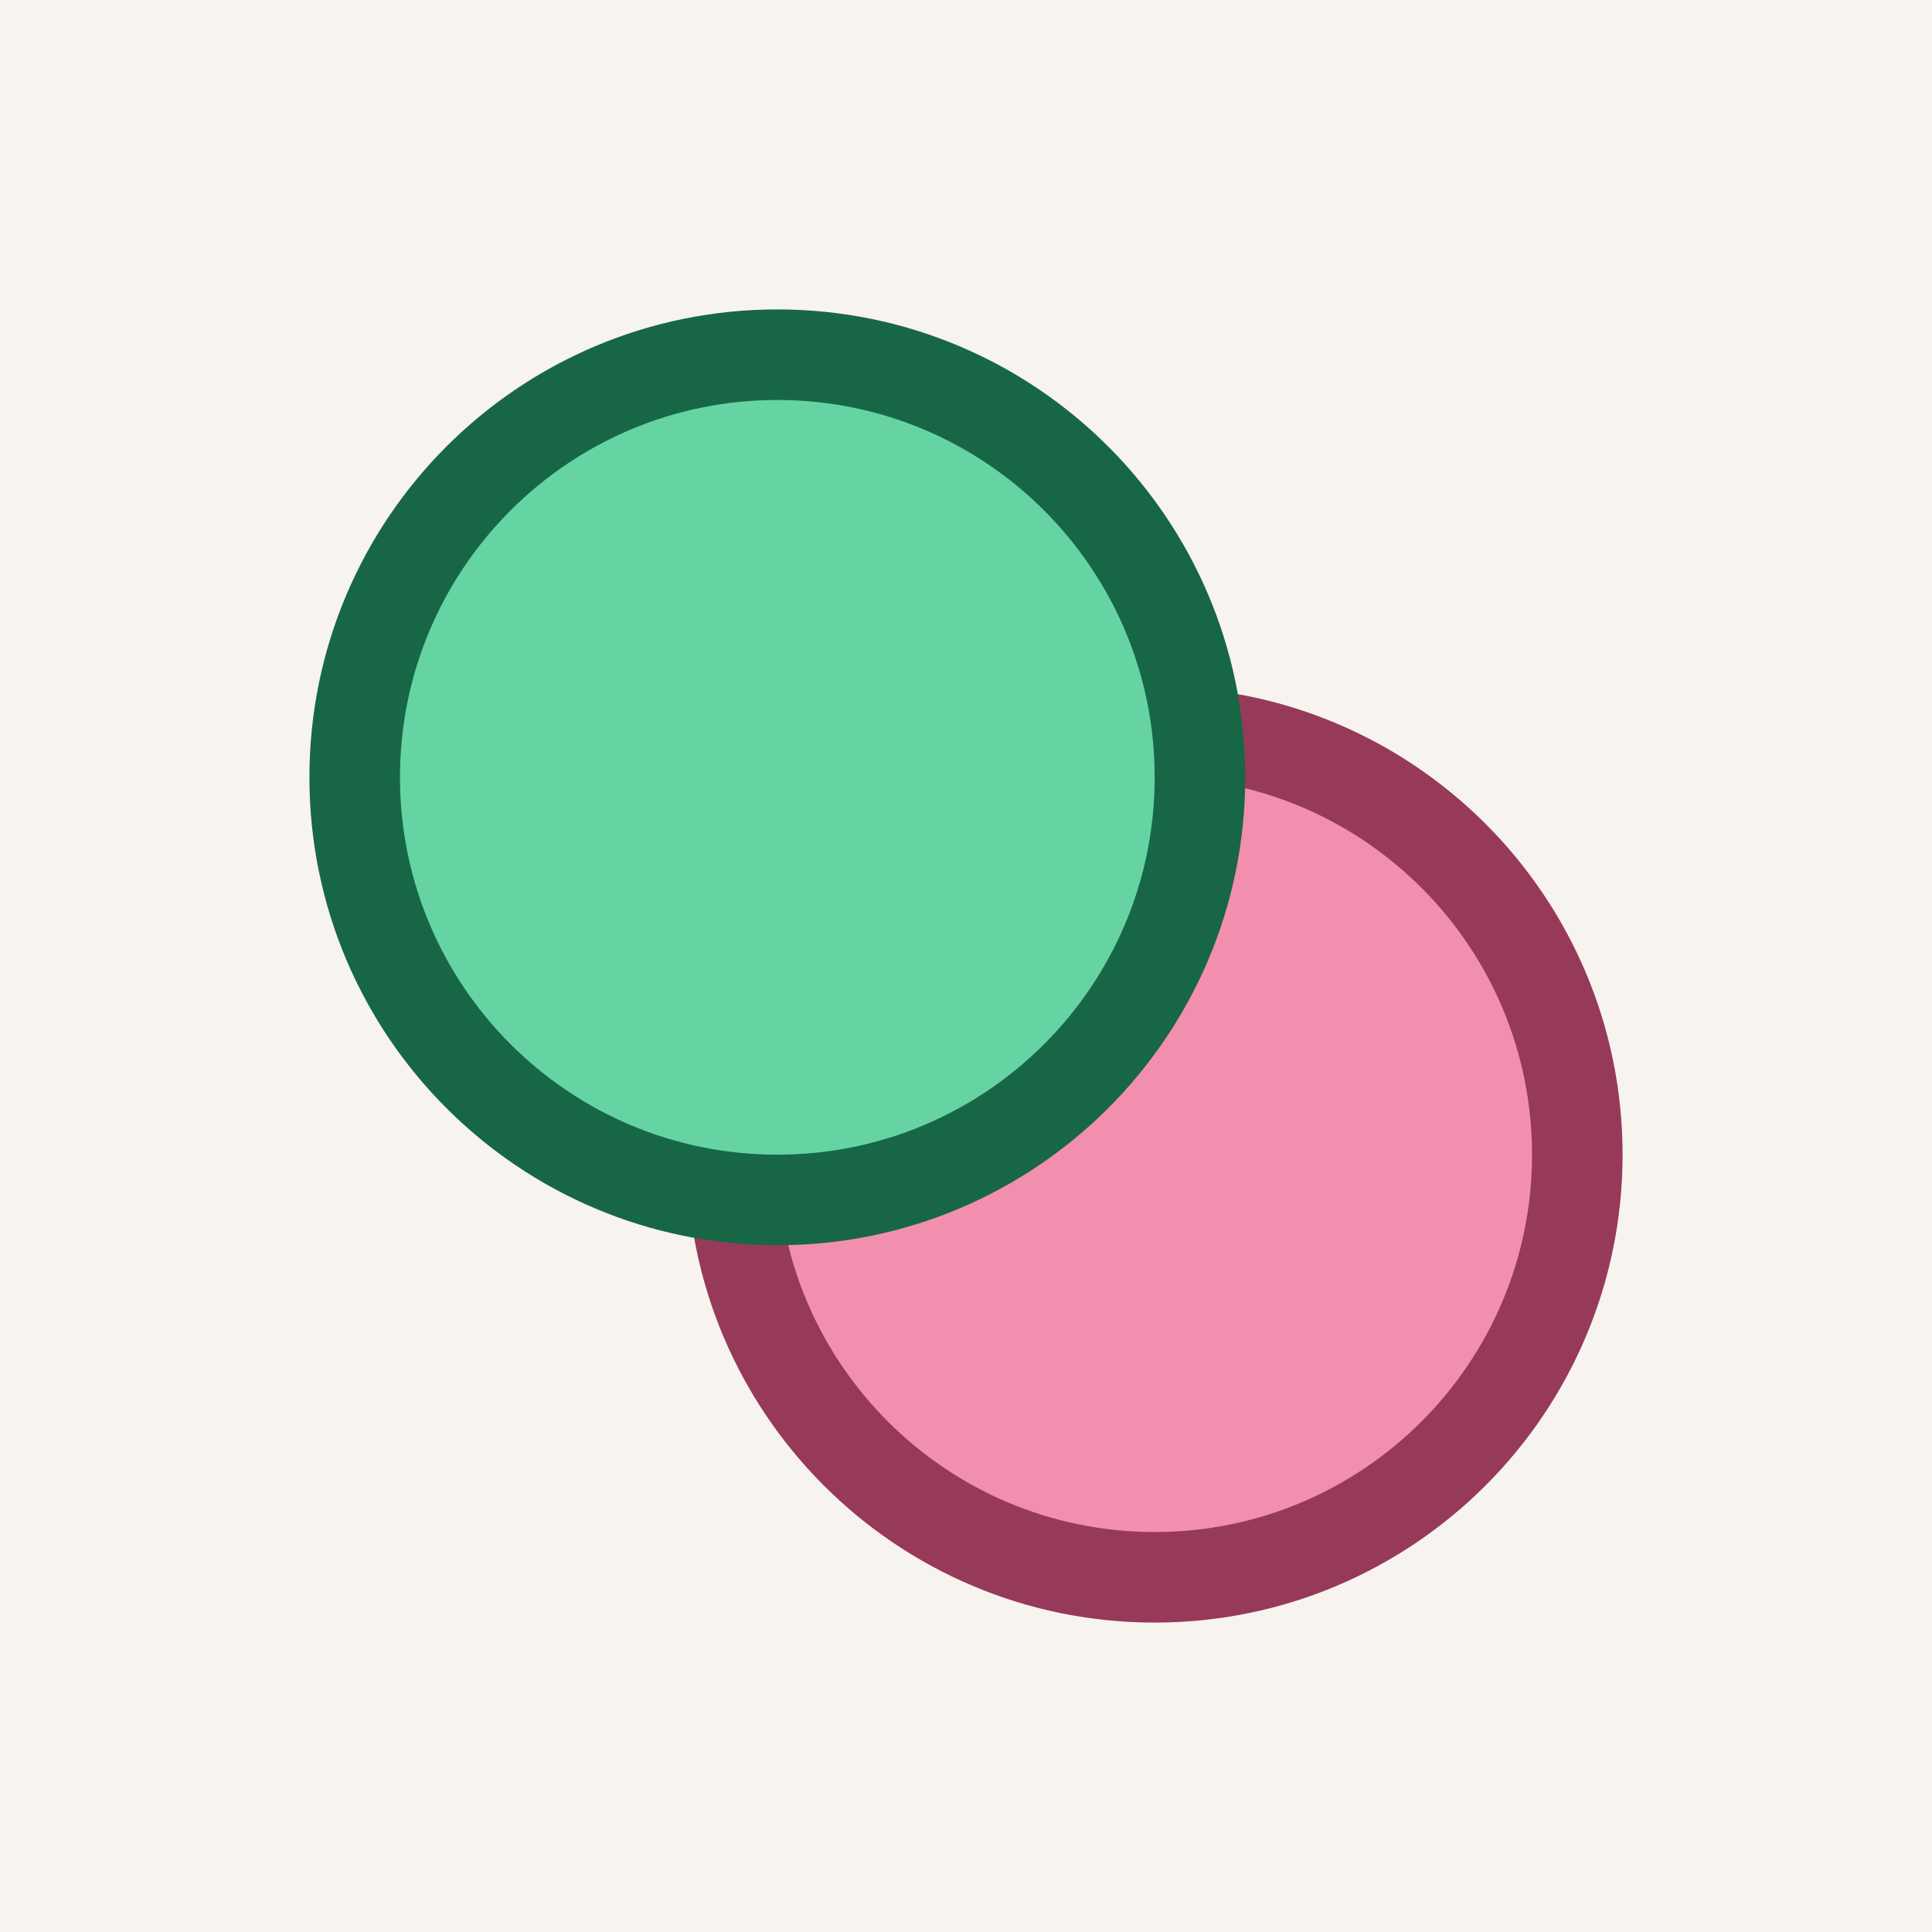
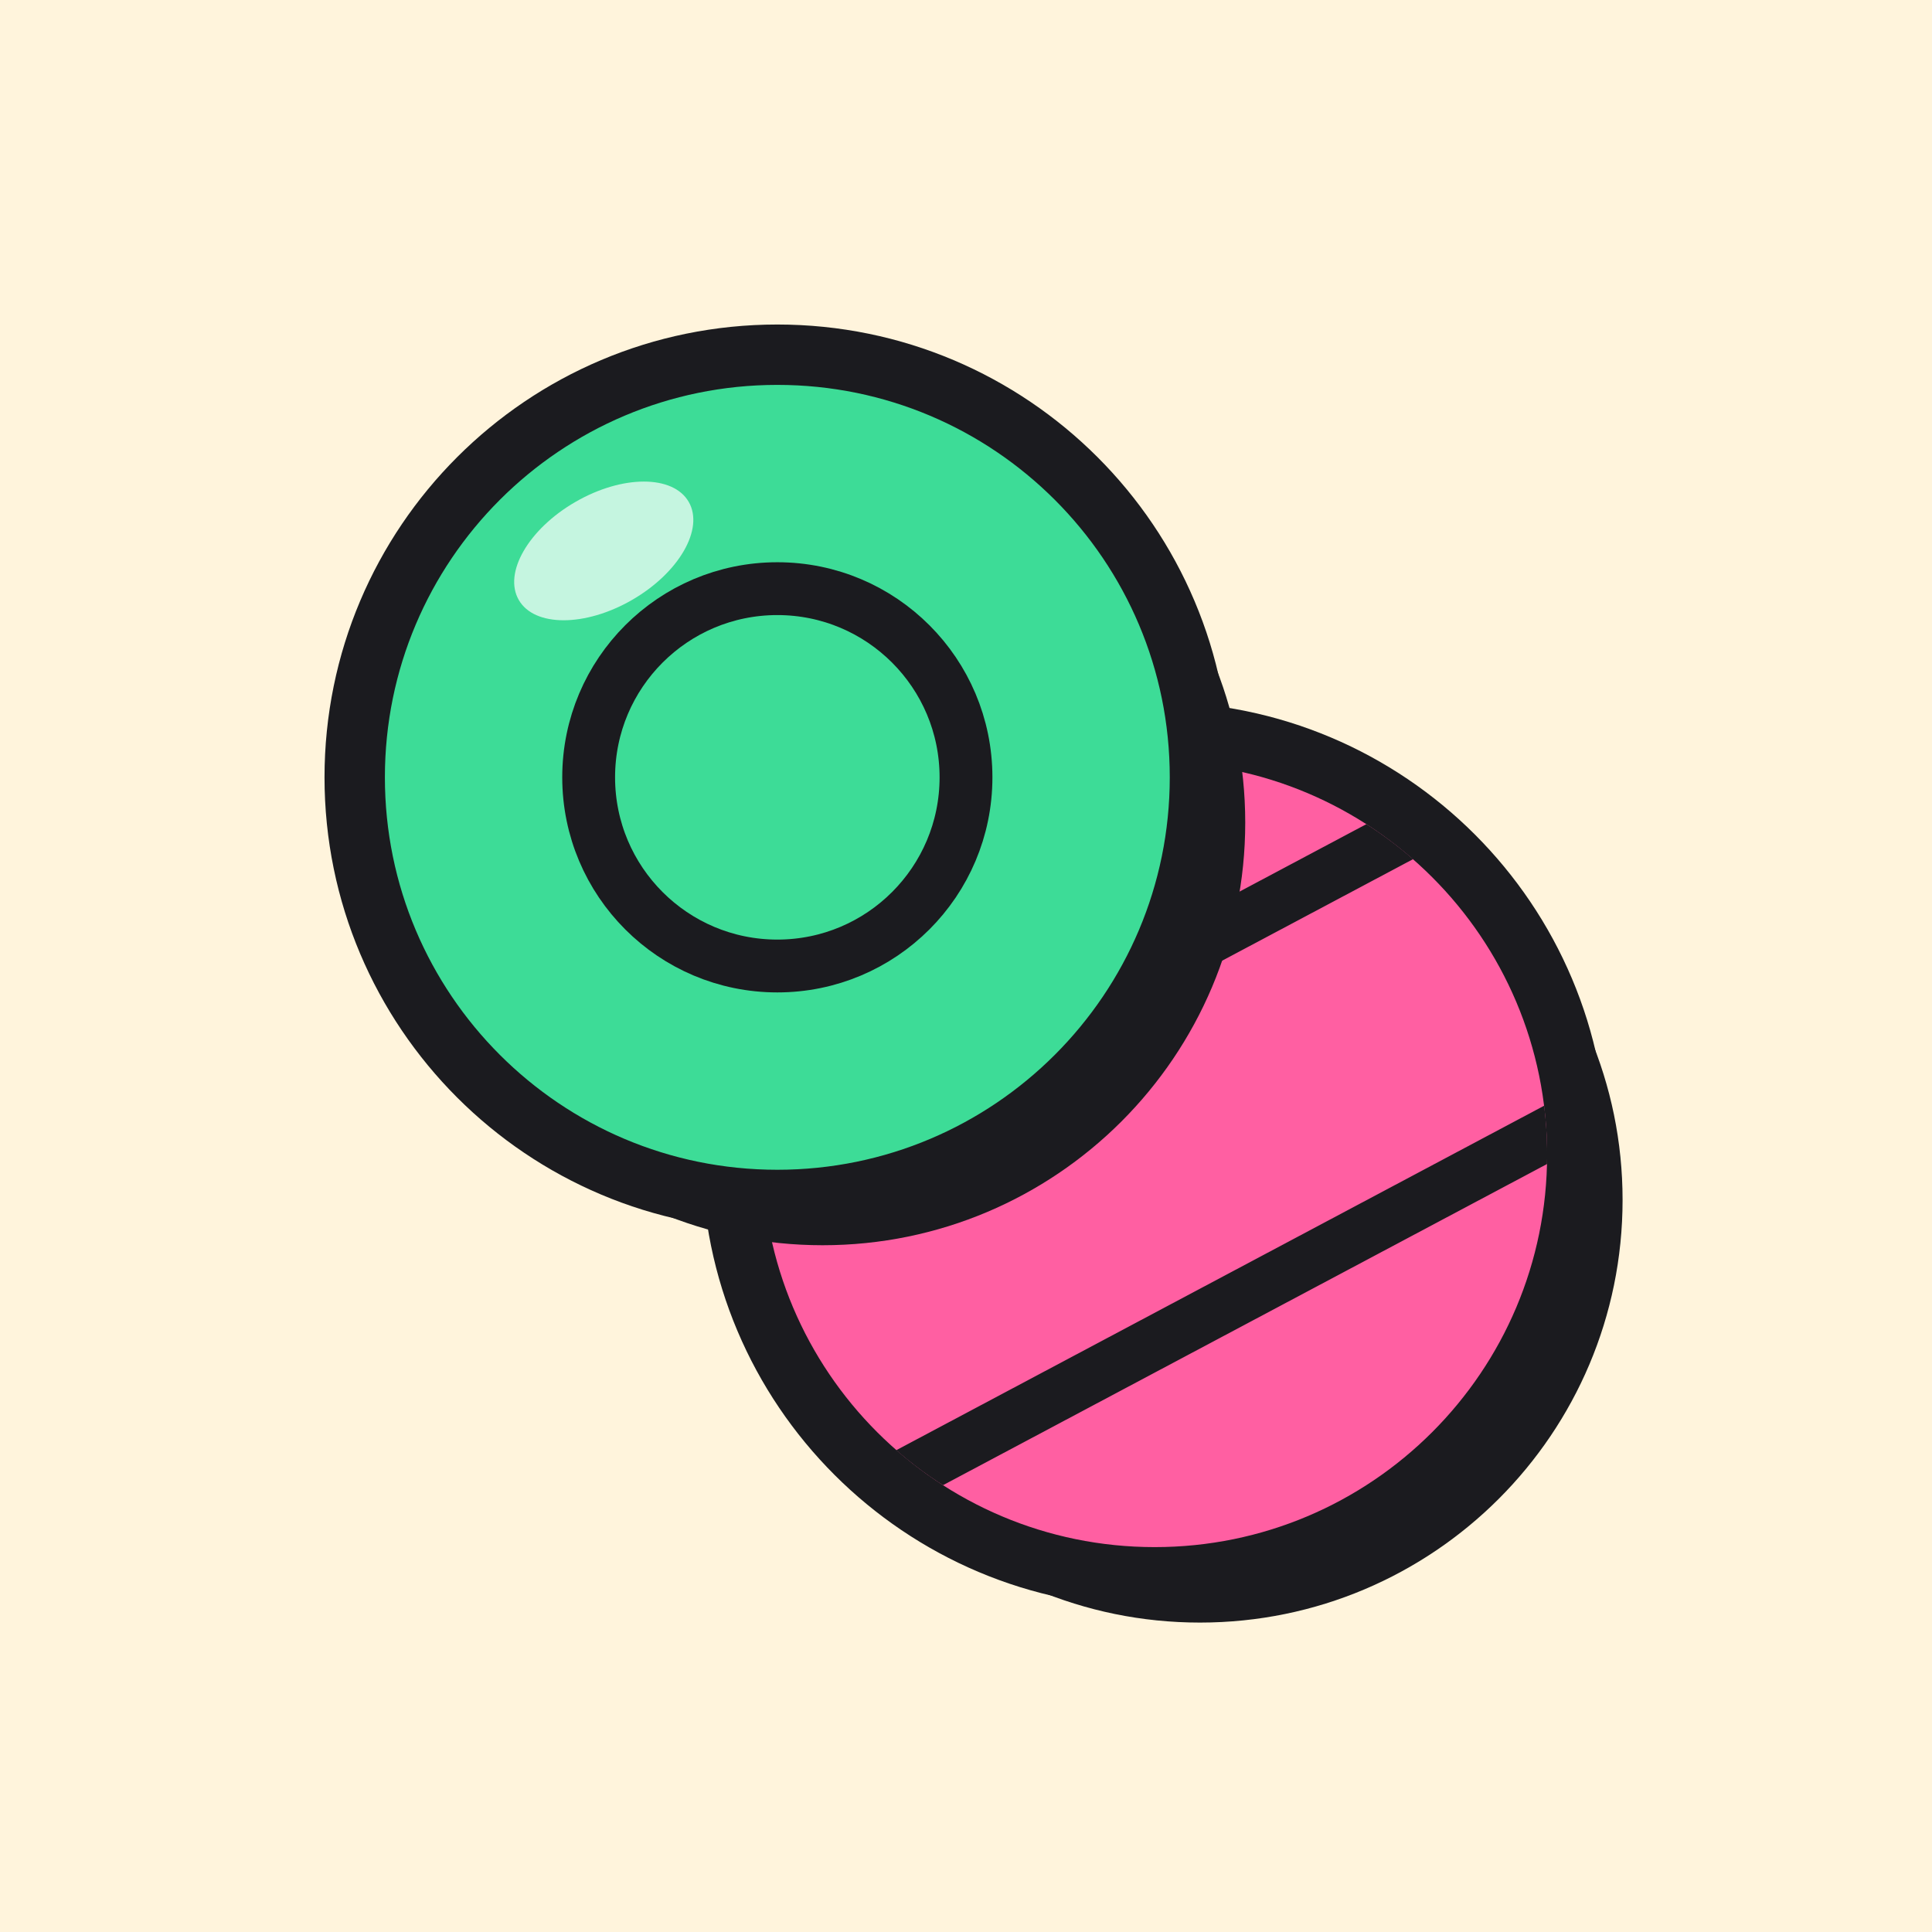
<svg xmlns="http://www.w3.org/2000/svg" viewBox="0 0 512 512">
-   <rect width="512" height="512" fill="#f7f3ee" />
-   <circle cx="306" cy="306" r="112" fill="#f38fae" stroke="#973a5a" stroke-width="24" />
-   <circle cx="206" cy="206" r="112" fill="#66d3a3" stroke="#176747" stroke-width="24" />
+   <defs>
+     <clipPath id="pink-face">
+       <circle cx="306" cy="306" r="104" />
+     </clipPath>
+   </defs>
+   <rect width="512" height="512" fill="#fff4dc" />
+   <circle cx="318" cy="318" r="112" fill="#1b1b1f" />
+   <circle cx="306" cy="306" r="112" fill="#ff5fa2" stroke="#1b1b1f" stroke-width="16" />
+   <g clip-path="url(#pink-face)" transform="rotate(-28 306 306)" stroke="#1b1b1f" stroke-width="14">
+     <line x1="180" y1="262" x2="432" y2="262" />
+     <line x1="180" y1="350" x2="432" y2="350" />
+   </g>
+   <circle cx="218" cy="218" r="112" fill="#1b1b1f" />
+   <circle cx="206" cy="206" r="112" fill="#3ddc97" stroke="#1b1b1f" stroke-width="16" />
+   <circle cx="206" cy="206" r="50" fill="none" stroke="#1b1b1f" stroke-width="14" />
+   <ellipse cx="160" cy="146" rx="26" ry="15" fill="#ffffff" fill-opacity="0.7" transform="rotate(-30 160 146)" />
</svg>
